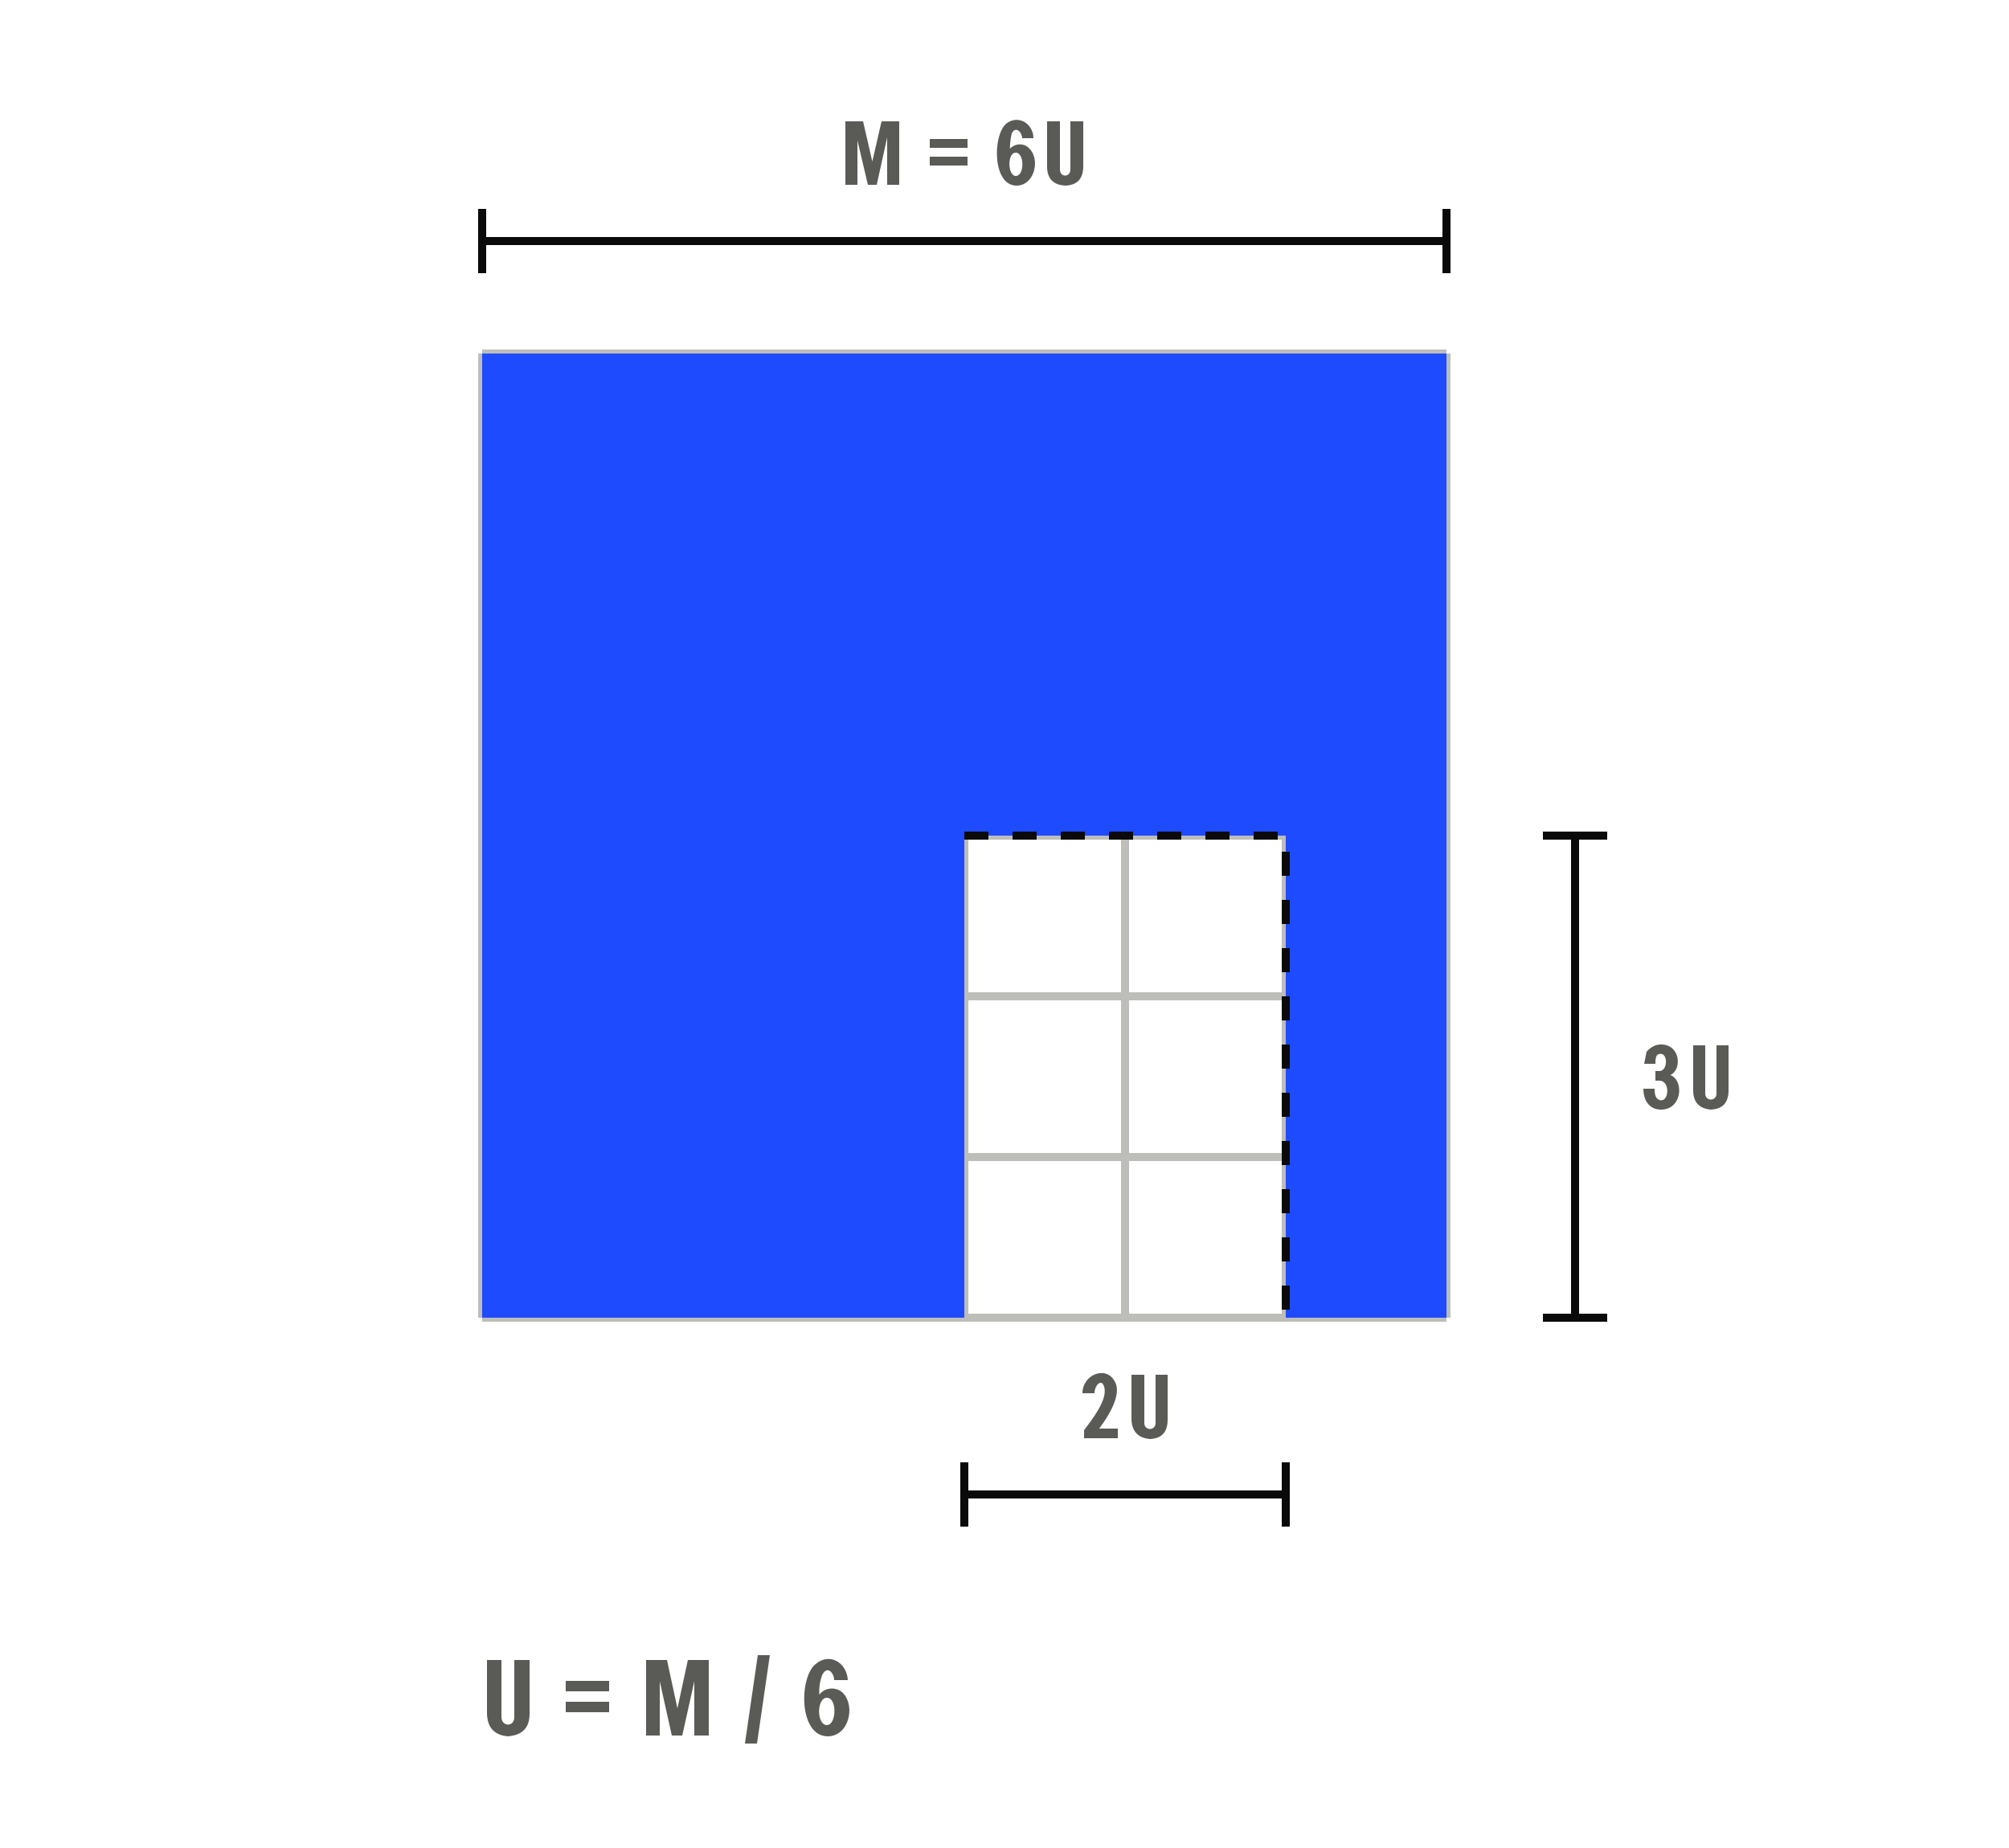
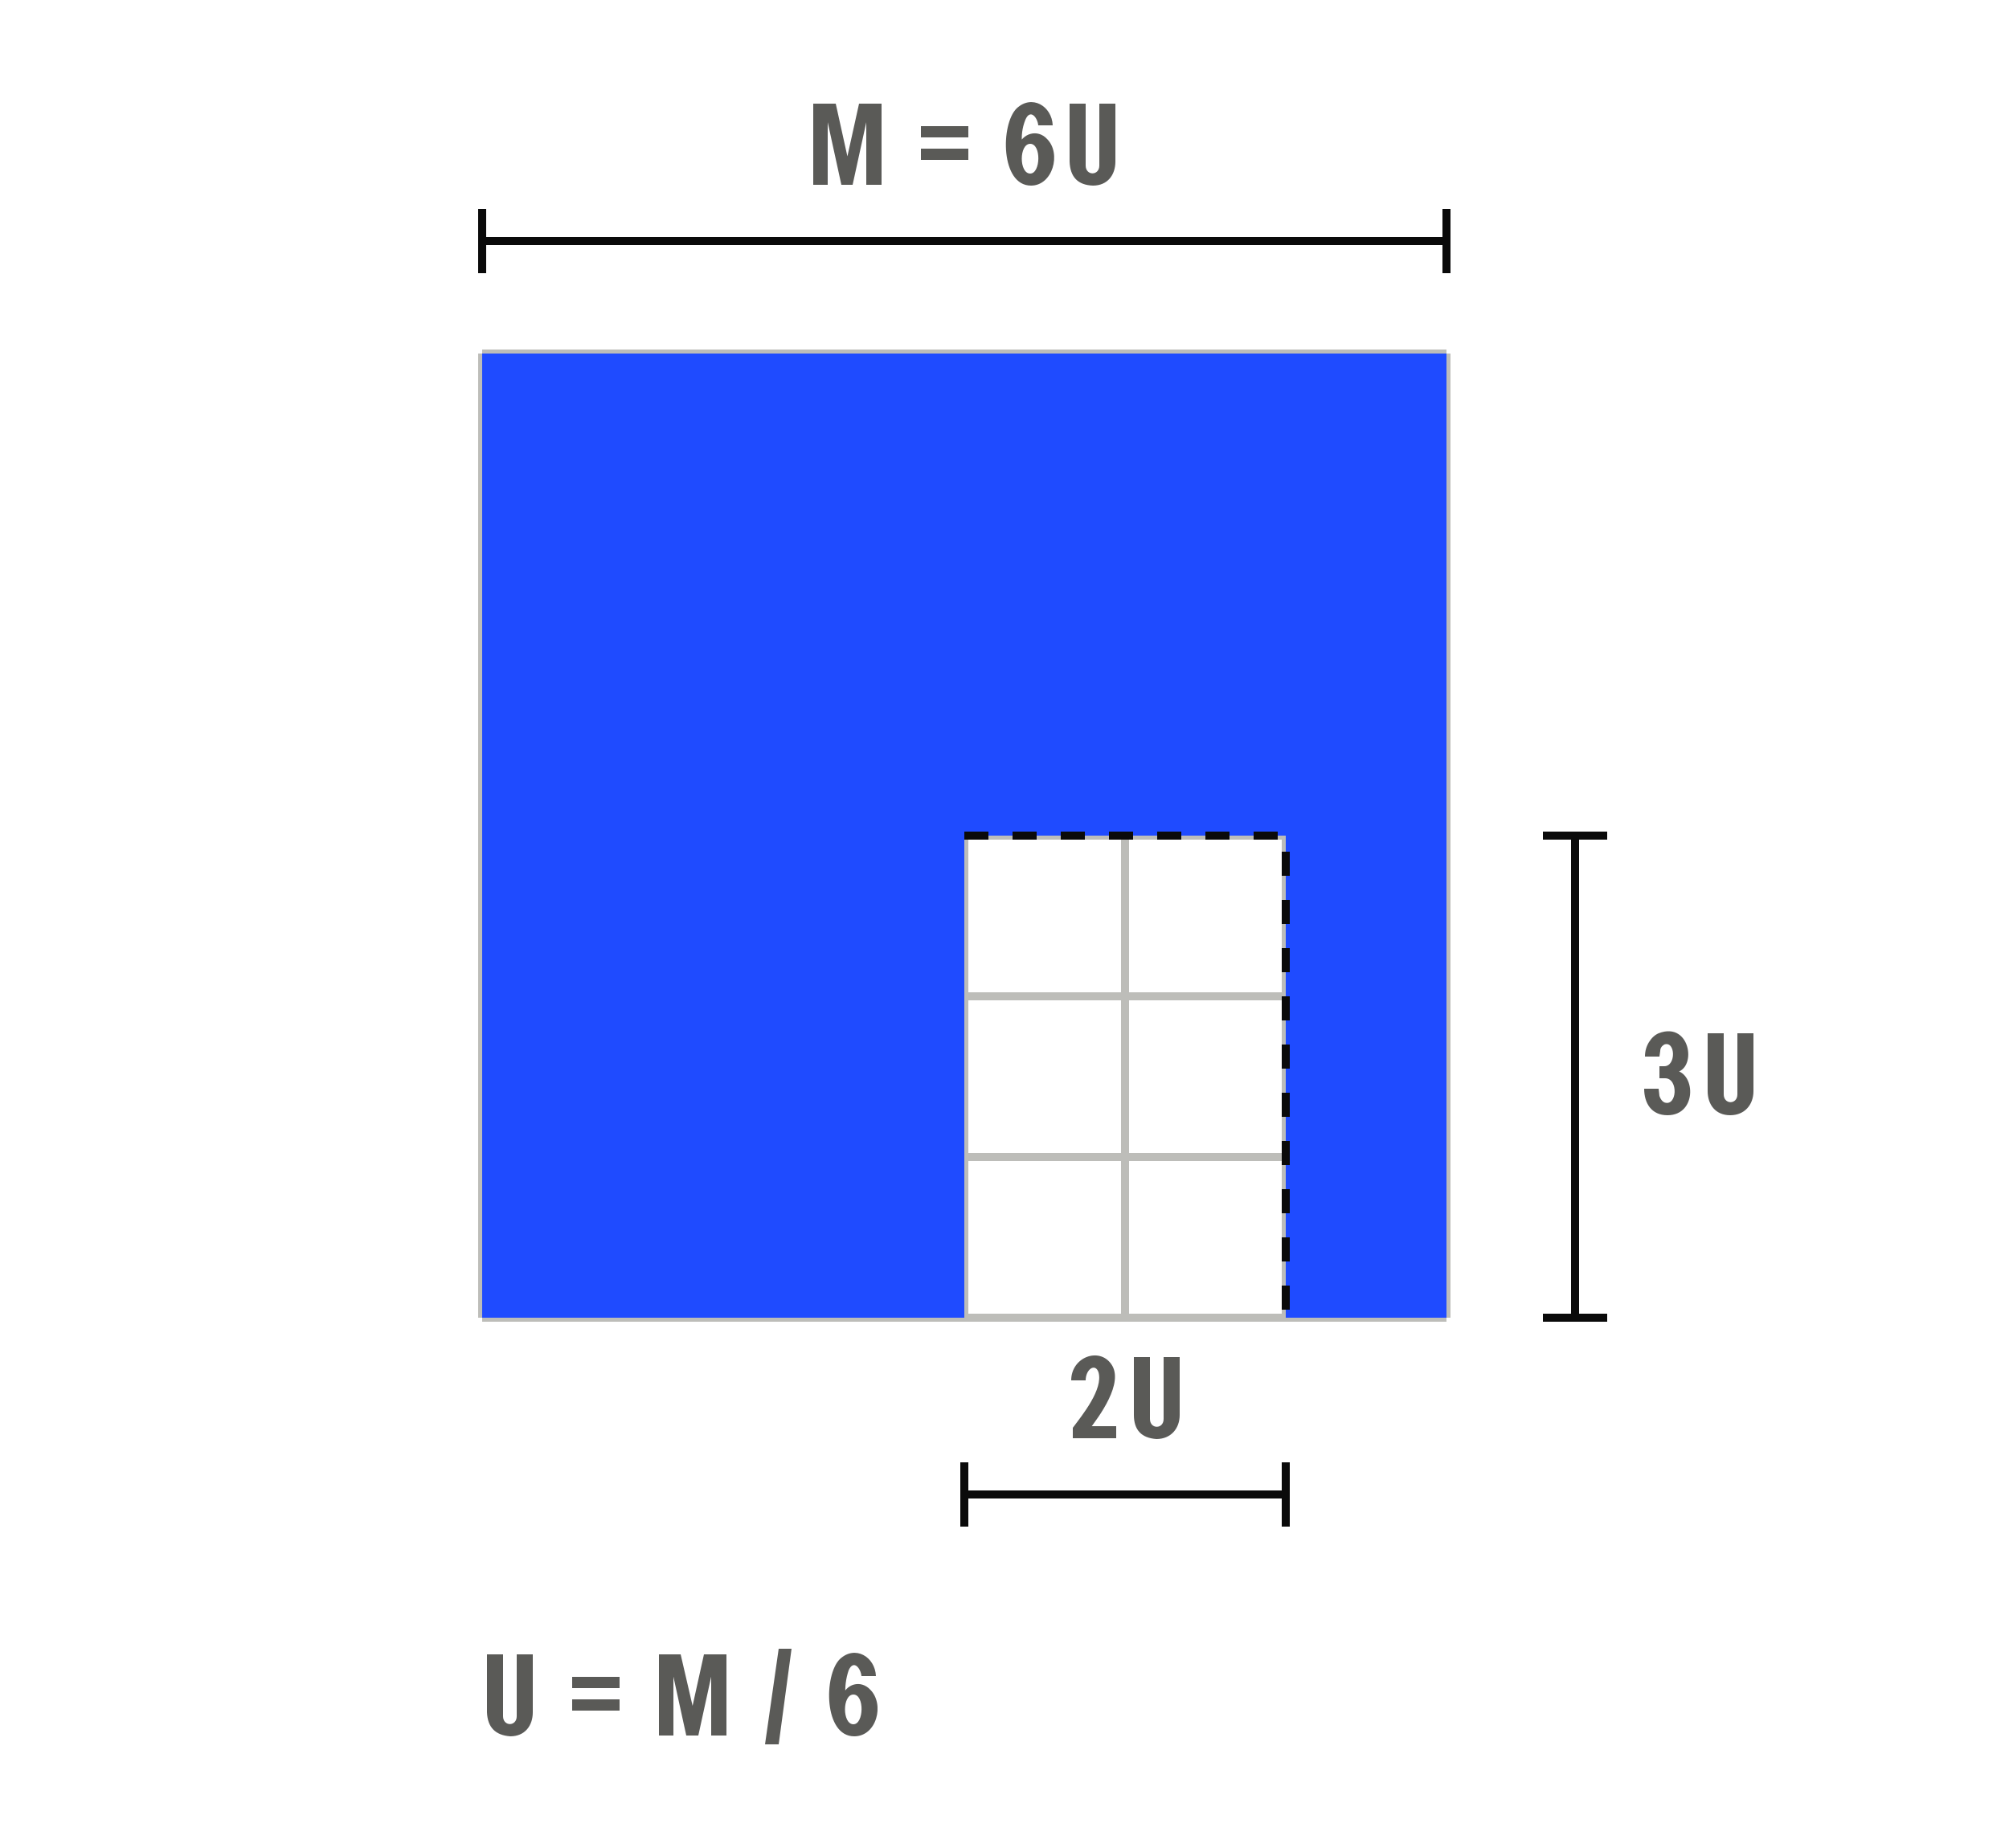
<svg xmlns="http://www.w3.org/2000/svg" viewBox="0 0 250 230">
  <path fill="none" stroke="#bdbdb9" d="M60 44v120M80 44v120m20-120v120m20-120v120m20-120v120m20-120v120m20-120v120M60 44h120M60 64h120M60 84h120M60 104h120M60 124h120M60 144h120M60 164h120" />
  <path fill="#1f4bff" d="M60 44h120v120h-20v-60h-40v60H60Z" />
  <path fill="none" stroke="#0a0a0a" stroke-dasharray="3 3" d="M120 104h40v60" />
  <path fill="none" stroke="#0a0a0a" d="M60 30h120M60 26v8m120-8v8" />
-   <path fill="#5a5a57" d="M105.2 23v-7.9h2.2l1.7 7.4H108l1.7-7.4h2.2V23h-1.5v-6.8h.2l-1.5 6.8H108l-1.6-6.8h.3V23zm10.5-4.6v-1.1h4.7v1.1zm0 2.2v-1.1h4.7v1.1zm10.8 2.5c-3 0-3-6.2-1.3-7.7 1.5-1.2 3.4 0 3.4 1.8h-1.4c0-.7-.8-1.6-1.3-.6q-.3 1.3-.2 2.5v.3l-.4-.2c.3-1.2 1.9-1.7 2.8-.7 1.4 1.4.6 4.6-1.6 4.6m-.1-1.2c1.1 0 1.1-2.9 0-2.9s-1 2.9 0 2.9m6.2 1.2q-2.3-.1-2.3-2.4v-5.6h1.6v6c0 1 1.3 1 1.3 0v-6h1.6v5.6q0 2.3-2.2 2.4" />
+   <path fill="#5a5a57" d="M101.2 23V12.9h2.8l2.1 9.5h-1.3l2.1-9.5h2.8V23h-1.9v-8.7h.2l-1.9 8.7h-1.4l-1.9-8.7h.2V23zm13.4-5.9v-1.4h5.9v1.4zm0 2.8v-1.4h5.9v1.4zm13.7 3.2c-3.8 0-3.8-7.6-1.8-9.6 1.9-1.8 4.4-.3 4.5 2.1h-1.8c-.1-1-1-2.1-1.6-.7q-.6 1.5-.4 3.1v.4l-.5-.2c.5-1.6 2.4-2.2 3.6-.9 1.8 1.8.7 5.8-2 5.8m-.1-1.5c1.3 0 1.4-3.7 0-3.7s-1.4 3.7 0 3.7m7.8 1.5q-2.8-.1-2.9-3v-7.2h2v7.7c0 1.3 1.7 1.3 1.7 0v-7.7h2v7.2c0 1.7-1 3-2.8 3" />
  <path fill="none" stroke="#0a0a0a" d="M196 104v60m-4-60h8m-8 60h8" />
-   <path fill="#5a5a57" d="M206.7 138.1c-1.5 0-2.2-1.2-2.2-2.6h1.4c0 .4 0 1.2.6 1.4 1.2.4 1.4-2.4 0-2.4h-.5v-1.2h.5c1.1 0 1.1-2.5-.1-2.1-.4.1-.4.8-.4 1.2h-1.4l.3-1.5q.7-.8 1.6-.9c2.9-.2 2.9 3.9.8 3.9v-.2c2.3 0 2.3 4.4-.6 4.4m6.2 0q-2.2-.2-2.2-2.4v-5.6h1.5v6c0 1 1.4 1 1.4 0v-6h1.5v5.6q0 2.3-2.2 2.4" />
+   <path fill="#5a5a57" d="M207.5 138.8c-2 0-2.9-1.5-2.9-3.3h1.8l.1.9q.2.6.6.8c1.6.6 1.8-3 .1-3h-.7v-1.5h.6c1.5 0 1.4-3.2 0-2.7q-.5.3-.5.8l-.1.7h-1.8q0-1 .5-1.8t1.2-1.1c4.1-1.6 4.9 4.9 1.8 4.9v-.3c2.8 0 3.1 5.6-.7 5.6m7.8 0c-1.8 0-2.8-1.3-2.8-3v-7.2h2v7.6c0 1.3 1.7 1.3 1.7 0v-7.6h2v7.2c0 1.7-1.1 3-2.9 3" />
  <path fill="none" stroke="#0a0a0a" d="M120 186h40m-40-4v8m40-8v8" />
-   <path fill="#5a5a57" d="M134.9 179v-1c.9-1.2 3-3.8 2.5-5.4-.3-1.1-1.2-.2-1.2.8h-1.5c0-2.3 2.9-3.5 4-1.5 1.1 1.8-1.2 5-2.3 6.4l-.3-.5h3v1.2zm8.2.1q-2.2-.2-2.3-2.4v-5.6h1.6v6c0 1 1.4 1 1.4 0v-6h1.5v5.6q0 2.3-2.2 2.4m-79.9 37q-2.5-.2-2.6-2.8v-6.7h1.8v7.1c0 1.2 1.6 1.3 1.6 0v-7.1h1.9v6.7q0 2.6-2.7 2.8m7.2-5.6v-1.3h5.4v1.3zm0 2.6v-1.3h5.4v1.3zm10 2.9v-9.4H83l1.9 8.8h-1.2l1.9-8.8h2.6v9.4h-1.8v-8.1h.3l-1.8 8.1h-1.3l-1.8-8.1h.3v8.1zm12.3 1 1.6-11h1.5l-1.6 11zm10.3-.9c-3.6 0-3.6-7.3-1.5-9 1.8-1.5 3.9-.1 4 2h-1.7c0-.9-.9-1.9-1.5-.6q-.5 1.4-.3 2.9v.3l-.4-.1a2 2 0 0 1 3.3-.9c1.6 1.7.7 5.4-1.9 5.4m-.1-1.4c1.2 0 1.3-3.4 0-3.4s-1.3 3.4 0 3.4" />
+   <path fill="#5a5a57" d="M133.5 179v-1.3c1.2-1.6 3.8-4.8 3.2-6.9-.4-1.2-1.6-.4-1.6 1h-1.8c0-2.9 3.5-4.2 5-2 1.6 2.3-1.5 6.5-2.9 8.3l-.3-.6h3.8v1.5zm10.4.1q-2.8-.2-2.8-3v-7.2h2v7.7c0 1.3 1.7 1.3 1.7 0v-7.7h2v7.2c0 1.7-1.1 3-2.9 3m-80.4 37q-2.8-.2-2.9-3v-7.2h2v7.7c0 1.3 1.7 1.3 1.7 0v-7.7h2v7.2c0 1.7-1 3-2.8 3m7.7-6v-1.4h5.9v1.4zm0 2.8v-1.4h5.9v1.4zM82 216v-10.1h2.7l2.2 9.5h-1.4l2.1-9.5h2.8V216h-1.9v-8.7h.3l-1.9 8.7h-1.5l-1.9-8.7h.3v8.7zm13.2 1.1 1.7-11.9h1.6l-1.6 11.9zm11.1-1c-3.8 0-3.8-7.6-1.8-9.6 1.9-1.8 4.4-.3 4.5 2.1h-1.8c-.1-1-1-2.1-1.6-.7q-.5 1.5-.4 3.1v.4l-.4-.2c.4-1.6 2.3-2.2 3.5-.9 1.8 1.8.8 5.8-2 5.8m-.1-1.5c1.3 0 1.4-3.7 0-3.7s-1.4 3.7 0 3.7" />
</svg>
